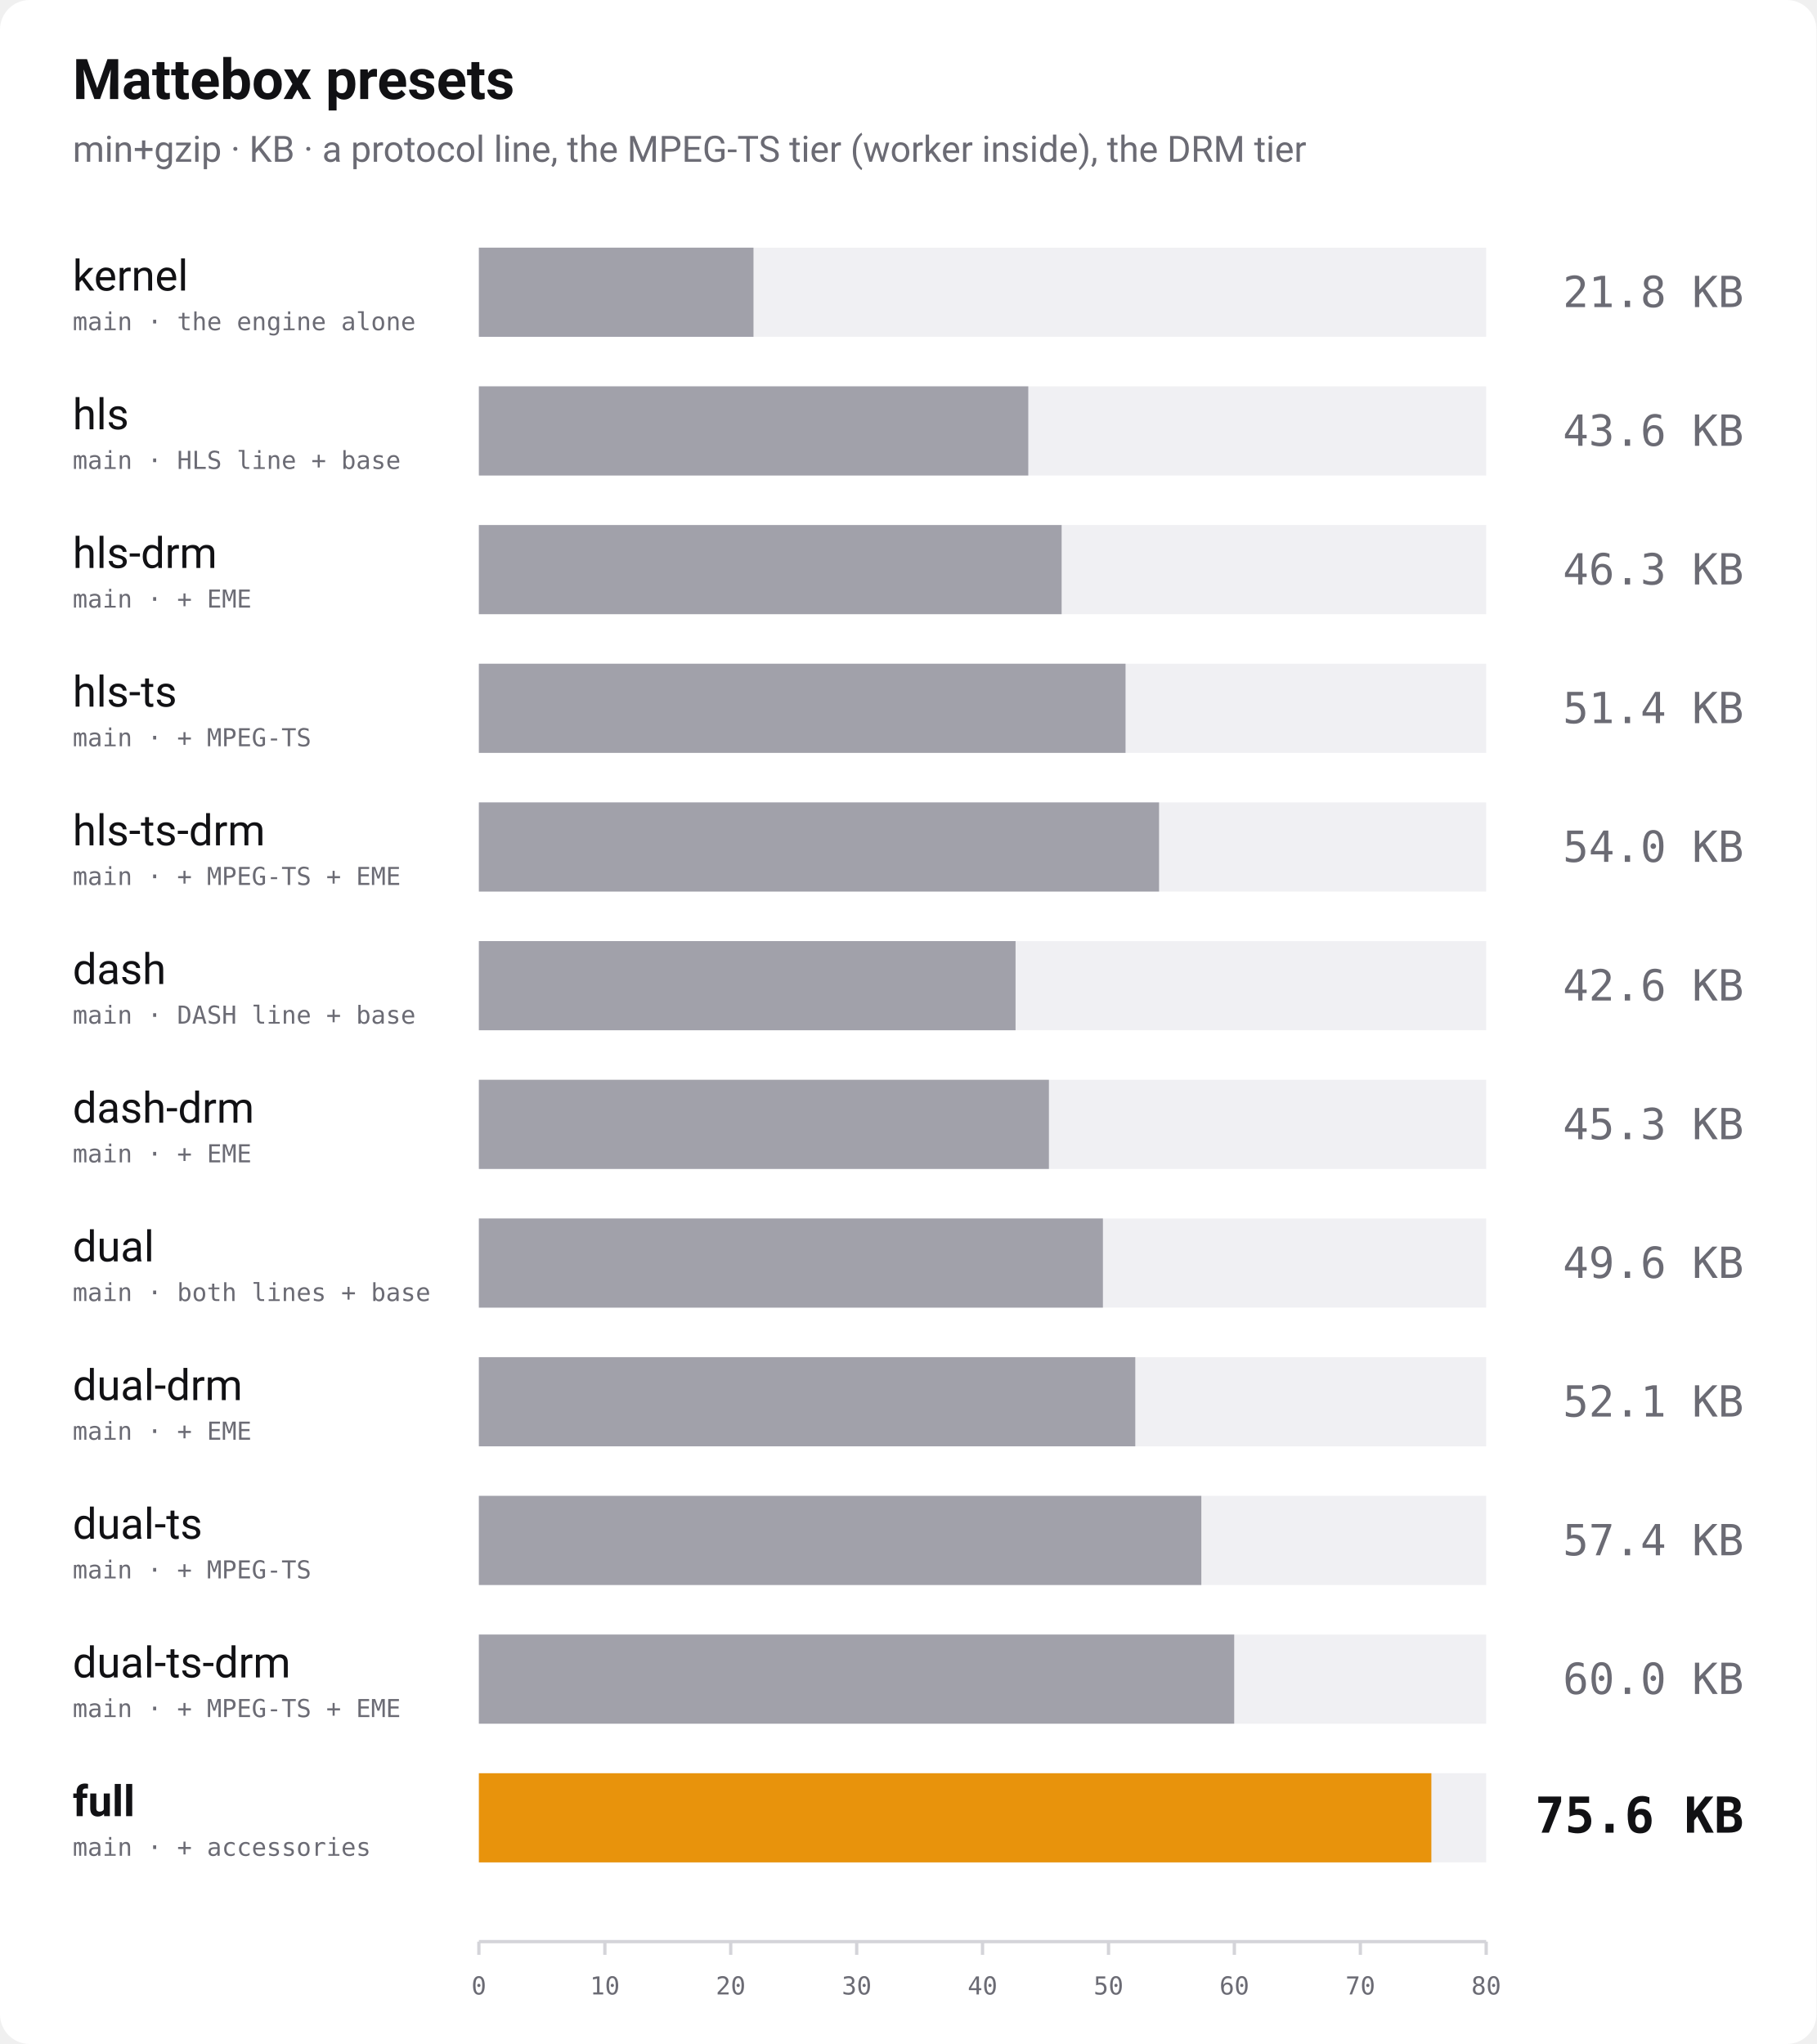
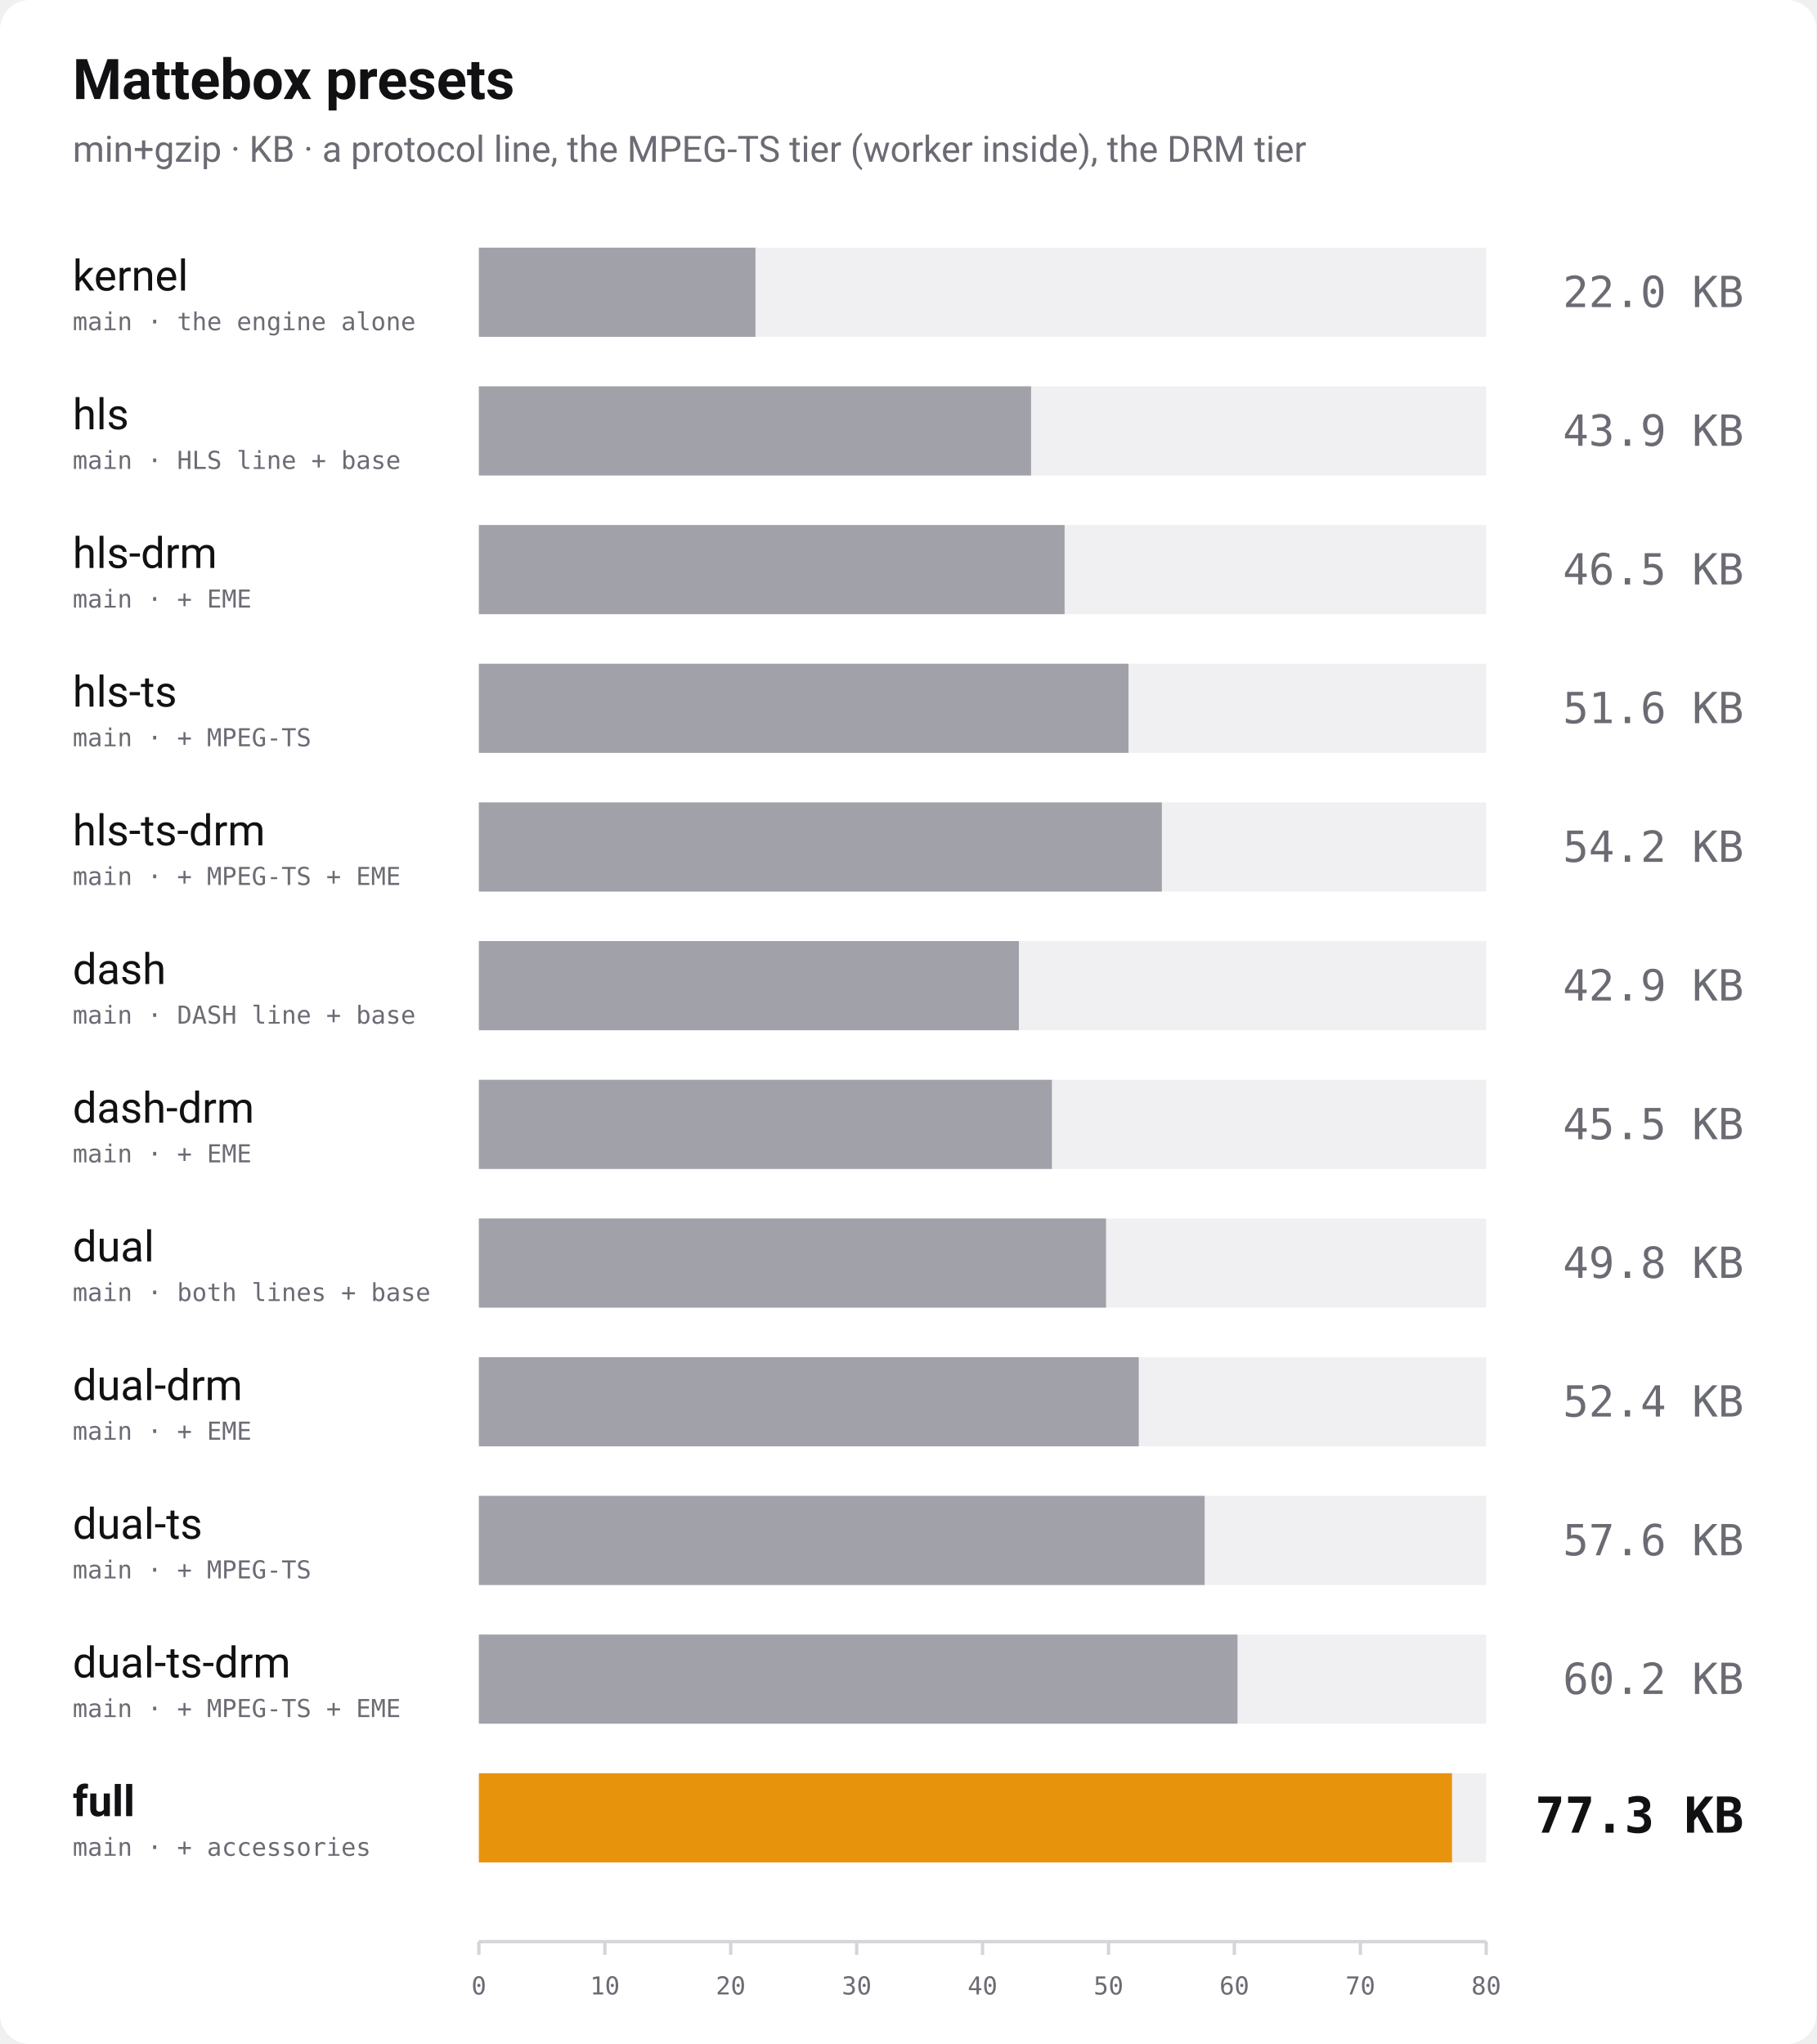
<svg xmlns="http://www.w3.org/2000/svg" width="1100" height="1238" viewBox="0 0 1100 1238" role="img" aria-label="Bundle size of every Mattebox preset, min+gzip">
  <rect width="1100" height="1238" rx="18" fill="#ffffff" />
  <text x="44" y="60" font-family="-apple-system, 'Segoe UI', Roboto, Helvetica, Arial, sans-serif" font-size="34" font-weight="700" fill="#111114">Mattebox presets</text>
  <text x="44" y="98" font-family="-apple-system, 'Segoe UI', Roboto, Helvetica, Arial, sans-serif" font-size="22" fill="#6b6b74">min+gzip · KB · a protocol line, the MPEG-TS tier (worker inside), the DRM tier</text>
  <text x="44" y="176" font-family="-apple-system, 'Segoe UI', Roboto, Helvetica, Arial, sans-serif" font-size="26" font-weight="400" fill="#111114">kernel</text>
  <text x="44" y="200" font-family="ui-monospace, 'SF Mono', Menlo, Consolas, monospace" font-size="15" fill="#6b6b74">main · the engine alone</text>
  <rect x="290" y="150" width="610" height="54" fill="#f0f0f3" />
-   <rect x="290" y="150" width="166.3" height="54" fill="#a1a1aa" />
-   <text x="1056" y="186" text-anchor="end" font-family="ui-monospace, 'SF Mono', Menlo, Consolas, monospace" font-size="26" font-weight="400" fill="#6b6b74">21.8 KB</text>
+   <rect x="290" y="150" width="167.5" height="54" fill="#a1a1aa" />
+   <text x="1056" y="186" text-anchor="end" font-family="ui-monospace, 'SF Mono', Menlo, Consolas, monospace" font-size="26" font-weight="400" fill="#6b6b74">22.0 KB</text>
  <text x="44" y="260" font-family="-apple-system, 'Segoe UI', Roboto, Helvetica, Arial, sans-serif" font-size="26" font-weight="400" fill="#111114">hls</text>
  <text x="44" y="284" font-family="ui-monospace, 'SF Mono', Menlo, Consolas, monospace" font-size="15" fill="#6b6b74">main · HLS line + base</text>
  <rect x="290" y="234" width="610" height="54" fill="#f0f0f3" />
-   <rect x="290" y="234" width="332.7" height="54" fill="#a1a1aa" />
-   <text x="1056" y="270" text-anchor="end" font-family="ui-monospace, 'SF Mono', Menlo, Consolas, monospace" font-size="26" font-weight="400" fill="#6b6b74">43.6 KB</text>
+   <rect x="290" y="234" width="334.4" height="54" fill="#a1a1aa" />
+   <text x="1056" y="270" text-anchor="end" font-family="ui-monospace, 'SF Mono', Menlo, Consolas, monospace" font-size="26" font-weight="400" fill="#6b6b74">43.9 KB</text>
  <text x="44" y="344" font-family="-apple-system, 'Segoe UI', Roboto, Helvetica, Arial, sans-serif" font-size="26" font-weight="400" fill="#111114">hls-drm</text>
  <text x="44" y="368" font-family="ui-monospace, 'SF Mono', Menlo, Consolas, monospace" font-size="15" fill="#6b6b74">main · + EME</text>
  <rect x="290" y="318" width="610" height="54" fill="#f0f0f3" />
-   <rect x="290" y="318" width="352.9" height="54" fill="#a1a1aa" />
-   <text x="1056" y="354" text-anchor="end" font-family="ui-monospace, 'SF Mono', Menlo, Consolas, monospace" font-size="26" font-weight="400" fill="#6b6b74">46.3 KB</text>
+   <rect x="290" y="318" width="354.7" height="54" fill="#a1a1aa" />
+   <text x="1056" y="354" text-anchor="end" font-family="ui-monospace, 'SF Mono', Menlo, Consolas, monospace" font-size="26" font-weight="400" fill="#6b6b74">46.5 KB</text>
  <text x="44" y="428" font-family="-apple-system, 'Segoe UI', Roboto, Helvetica, Arial, sans-serif" font-size="26" font-weight="400" fill="#111114">hls-ts</text>
  <text x="44" y="452" font-family="ui-monospace, 'SF Mono', Menlo, Consolas, monospace" font-size="15" fill="#6b6b74">main · + MPEG-TS</text>
  <rect x="290" y="402" width="610" height="54" fill="#f0f0f3" />
-   <rect x="290" y="402" width="391.6" height="54" fill="#a1a1aa" />
-   <text x="1056" y="438" text-anchor="end" font-family="ui-monospace, 'SF Mono', Menlo, Consolas, monospace" font-size="26" font-weight="400" fill="#6b6b74">51.4 KB</text>
+   <rect x="290" y="402" width="393.4" height="54" fill="#a1a1aa" />
+   <text x="1056" y="438" text-anchor="end" font-family="ui-monospace, 'SF Mono', Menlo, Consolas, monospace" font-size="26" font-weight="400" fill="#6b6b74">51.6 KB</text>
  <text x="44" y="512" font-family="-apple-system, 'Segoe UI', Roboto, Helvetica, Arial, sans-serif" font-size="26" font-weight="400" fill="#111114">hls-ts-drm</text>
  <text x="44" y="536" font-family="ui-monospace, 'SF Mono', Menlo, Consolas, monospace" font-size="15" fill="#6b6b74">main · + MPEG-TS + EME</text>
  <rect x="290" y="486" width="610" height="54" fill="#f0f0f3" />
-   <rect x="290" y="486" width="411.9" height="54" fill="#a1a1aa" />
-   <text x="1056" y="522" text-anchor="end" font-family="ui-monospace, 'SF Mono', Menlo, Consolas, monospace" font-size="26" font-weight="400" fill="#6b6b74">54.0 KB</text>
+   <rect x="290" y="486" width="413.6" height="54" fill="#a1a1aa" />
+   <text x="1056" y="522" text-anchor="end" font-family="ui-monospace, 'SF Mono', Menlo, Consolas, monospace" font-size="26" font-weight="400" fill="#6b6b74">54.2 KB</text>
  <text x="44" y="596" font-family="-apple-system, 'Segoe UI', Roboto, Helvetica, Arial, sans-serif" font-size="26" font-weight="400" fill="#111114">dash</text>
  <text x="44" y="620" font-family="ui-monospace, 'SF Mono', Menlo, Consolas, monospace" font-size="15" fill="#6b6b74">main · DASH line + base</text>
  <rect x="290" y="570" width="610" height="54" fill="#f0f0f3" />
-   <rect x="290" y="570" width="325.0" height="54" fill="#a1a1aa" />
-   <text x="1056" y="606" text-anchor="end" font-family="ui-monospace, 'SF Mono', Menlo, Consolas, monospace" font-size="26" font-weight="400" fill="#6b6b74">42.6 KB</text>
+   <rect x="290" y="570" width="327.0" height="54" fill="#a1a1aa" />
+   <text x="1056" y="606" text-anchor="end" font-family="ui-monospace, 'SF Mono', Menlo, Consolas, monospace" font-size="26" font-weight="400" fill="#6b6b74">42.9 KB</text>
  <text x="44" y="680" font-family="-apple-system, 'Segoe UI', Roboto, Helvetica, Arial, sans-serif" font-size="26" font-weight="400" fill="#111114">dash-drm</text>
  <text x="44" y="704" font-family="ui-monospace, 'SF Mono', Menlo, Consolas, monospace" font-size="15" fill="#6b6b74">main · + EME</text>
  <rect x="290" y="654" width="610" height="54" fill="#f0f0f3" />
-   <rect x="290" y="654" width="345.2" height="54" fill="#a1a1aa" />
-   <text x="1056" y="690" text-anchor="end" font-family="ui-monospace, 'SF Mono', Menlo, Consolas, monospace" font-size="26" font-weight="400" fill="#6b6b74">45.3 KB</text>
+   <rect x="290" y="654" width="347.0" height="54" fill="#a1a1aa" />
+   <text x="1056" y="690" text-anchor="end" font-family="ui-monospace, 'SF Mono', Menlo, Consolas, monospace" font-size="26" font-weight="400" fill="#6b6b74">45.5 KB</text>
  <text x="44" y="764" font-family="-apple-system, 'Segoe UI', Roboto, Helvetica, Arial, sans-serif" font-size="26" font-weight="400" fill="#111114">dual</text>
  <text x="44" y="788" font-family="ui-monospace, 'SF Mono', Menlo, Consolas, monospace" font-size="15" fill="#6b6b74">main · both lines + base</text>
  <rect x="290" y="738" width="610" height="54" fill="#f0f0f3" />
-   <rect x="290" y="738" width="377.9" height="54" fill="#a1a1aa" />
-   <text x="1056" y="774" text-anchor="end" font-family="ui-monospace, 'SF Mono', Menlo, Consolas, monospace" font-size="26" font-weight="400" fill="#6b6b74">49.6 KB</text>
+   <rect x="290" y="738" width="379.8" height="54" fill="#a1a1aa" />
+   <text x="1056" y="774" text-anchor="end" font-family="ui-monospace, 'SF Mono', Menlo, Consolas, monospace" font-size="26" font-weight="400" fill="#6b6b74">49.8 KB</text>
  <text x="44" y="848" font-family="-apple-system, 'Segoe UI', Roboto, Helvetica, Arial, sans-serif" font-size="26" font-weight="400" fill="#111114">dual-drm</text>
  <text x="44" y="872" font-family="ui-monospace, 'SF Mono', Menlo, Consolas, monospace" font-size="15" fill="#6b6b74">main · + EME</text>
  <rect x="290" y="822" width="610" height="54" fill="#f0f0f3" />
-   <rect x="290" y="822" width="397.5" height="54" fill="#a1a1aa" />
-   <text x="1056" y="858" text-anchor="end" font-family="ui-monospace, 'SF Mono', Menlo, Consolas, monospace" font-size="26" font-weight="400" fill="#6b6b74">52.1 KB</text>
+   <rect x="290" y="822" width="399.6" height="54" fill="#a1a1aa" />
+   <text x="1056" y="858" text-anchor="end" font-family="ui-monospace, 'SF Mono', Menlo, Consolas, monospace" font-size="26" font-weight="400" fill="#6b6b74">52.4 KB</text>
  <text x="44" y="932" font-family="-apple-system, 'Segoe UI', Roboto, Helvetica, Arial, sans-serif" font-size="26" font-weight="400" fill="#111114">dual-ts</text>
  <text x="44" y="956" font-family="ui-monospace, 'SF Mono', Menlo, Consolas, monospace" font-size="15" fill="#6b6b74">main · + MPEG-TS</text>
  <rect x="290" y="906" width="610" height="54" fill="#f0f0f3" />
-   <rect x="290" y="906" width="437.5" height="54" fill="#a1a1aa" />
-   <text x="1056" y="942" text-anchor="end" font-family="ui-monospace, 'SF Mono', Menlo, Consolas, monospace" font-size="26" font-weight="400" fill="#6b6b74">57.4 KB</text>
+   <rect x="290" y="906" width="439.5" height="54" fill="#a1a1aa" />
+   <text x="1056" y="942" text-anchor="end" font-family="ui-monospace, 'SF Mono', Menlo, Consolas, monospace" font-size="26" font-weight="400" fill="#6b6b74">57.6 KB</text>
  <text x="44" y="1016" font-family="-apple-system, 'Segoe UI', Roboto, Helvetica, Arial, sans-serif" font-size="26" font-weight="400" fill="#111114">dual-ts-drm</text>
  <text x="44" y="1040" font-family="ui-monospace, 'SF Mono', Menlo, Consolas, monospace" font-size="15" fill="#6b6b74">main · + MPEG-TS + EME</text>
  <rect x="290" y="990" width="610" height="54" fill="#f0f0f3" />
-   <rect x="290" y="990" width="457.4" height="54" fill="#a1a1aa" />
-   <text x="1056" y="1026" text-anchor="end" font-family="ui-monospace, 'SF Mono', Menlo, Consolas, monospace" font-size="26" font-weight="400" fill="#6b6b74">60.0 KB</text>
+   <rect x="290" y="990" width="459.4" height="54" fill="#a1a1aa" />
+   <text x="1056" y="1026" text-anchor="end" font-family="ui-monospace, 'SF Mono', Menlo, Consolas, monospace" font-size="26" font-weight="400" fill="#6b6b74">60.2 KB</text>
  <text x="44" y="1100" font-family="-apple-system, 'Segoe UI', Roboto, Helvetica, Arial, sans-serif" font-size="26" font-weight="700" fill="#111114">full</text>
  <text x="44" y="1124" font-family="ui-monospace, 'SF Mono', Menlo, Consolas, monospace" font-size="15" fill="#6b6b74">main · + accessories</text>
  <rect x="290" y="1074" width="610" height="54" fill="#f0f0f3" />
-   <rect x="290" y="1074" width="576.8" height="54" fill="#e8930c" />
-   <text x="1056" y="1110" text-anchor="end" font-family="ui-monospace, 'SF Mono', Menlo, Consolas, monospace" font-size="30" font-weight="700" fill="#111114">75.6 KB</text>
+   <rect x="290" y="1074" width="589.3" height="54" fill="#e8930c" />
+   <text x="1056" y="1110" text-anchor="end" font-family="ui-monospace, 'SF Mono', Menlo, Consolas, monospace" font-size="30" font-weight="700" fill="#111114">77.3 KB</text>
  <line x1="290" y1="1176" x2="900" y2="1176" stroke="#d4d4d9" stroke-width="2" />
  <line x1="290.0" y1="1176" x2="290.0" y2="1184" stroke="#d4d4d9" stroke-width="2" />
  <text x="290.0" y="1208" text-anchor="middle" font-family="ui-monospace, 'SF Mono', Menlo, Consolas, monospace" font-size="15" fill="#6b6b74">0</text>
  <line x1="366.3" y1="1176" x2="366.3" y2="1184" stroke="#d4d4d9" stroke-width="2" />
  <text x="366.3" y="1208" text-anchor="middle" font-family="ui-monospace, 'SF Mono', Menlo, Consolas, monospace" font-size="15" fill="#6b6b74">10</text>
  <line x1="442.5" y1="1176" x2="442.5" y2="1184" stroke="#d4d4d9" stroke-width="2" />
  <text x="442.5" y="1208" text-anchor="middle" font-family="ui-monospace, 'SF Mono', Menlo, Consolas, monospace" font-size="15" fill="#6b6b74">20</text>
  <line x1="518.8" y1="1176" x2="518.8" y2="1184" stroke="#d4d4d9" stroke-width="2" />
  <text x="518.8" y="1208" text-anchor="middle" font-family="ui-monospace, 'SF Mono', Menlo, Consolas, monospace" font-size="15" fill="#6b6b74">30</text>
  <line x1="595.0" y1="1176" x2="595.0" y2="1184" stroke="#d4d4d9" stroke-width="2" />
  <text x="595.0" y="1208" text-anchor="middle" font-family="ui-monospace, 'SF Mono', Menlo, Consolas, monospace" font-size="15" fill="#6b6b74">40</text>
  <line x1="671.3" y1="1176" x2="671.3" y2="1184" stroke="#d4d4d9" stroke-width="2" />
  <text x="671.3" y="1208" text-anchor="middle" font-family="ui-monospace, 'SF Mono', Menlo, Consolas, monospace" font-size="15" fill="#6b6b74">50</text>
  <line x1="747.5" y1="1176" x2="747.5" y2="1184" stroke="#d4d4d9" stroke-width="2" />
  <text x="747.5" y="1208" text-anchor="middle" font-family="ui-monospace, 'SF Mono', Menlo, Consolas, monospace" font-size="15" fill="#6b6b74">60</text>
  <line x1="823.8" y1="1176" x2="823.8" y2="1184" stroke="#d4d4d9" stroke-width="2" />
  <text x="823.8" y="1208" text-anchor="middle" font-family="ui-monospace, 'SF Mono', Menlo, Consolas, monospace" font-size="15" fill="#6b6b74">70</text>
  <line x1="900.0" y1="1176" x2="900.0" y2="1184" stroke="#d4d4d9" stroke-width="2" />
  <text x="900.0" y="1208" text-anchor="middle" font-family="ui-monospace, 'SF Mono', Menlo, Consolas, monospace" font-size="15" fill="#6b6b74">80</text>
</svg>
